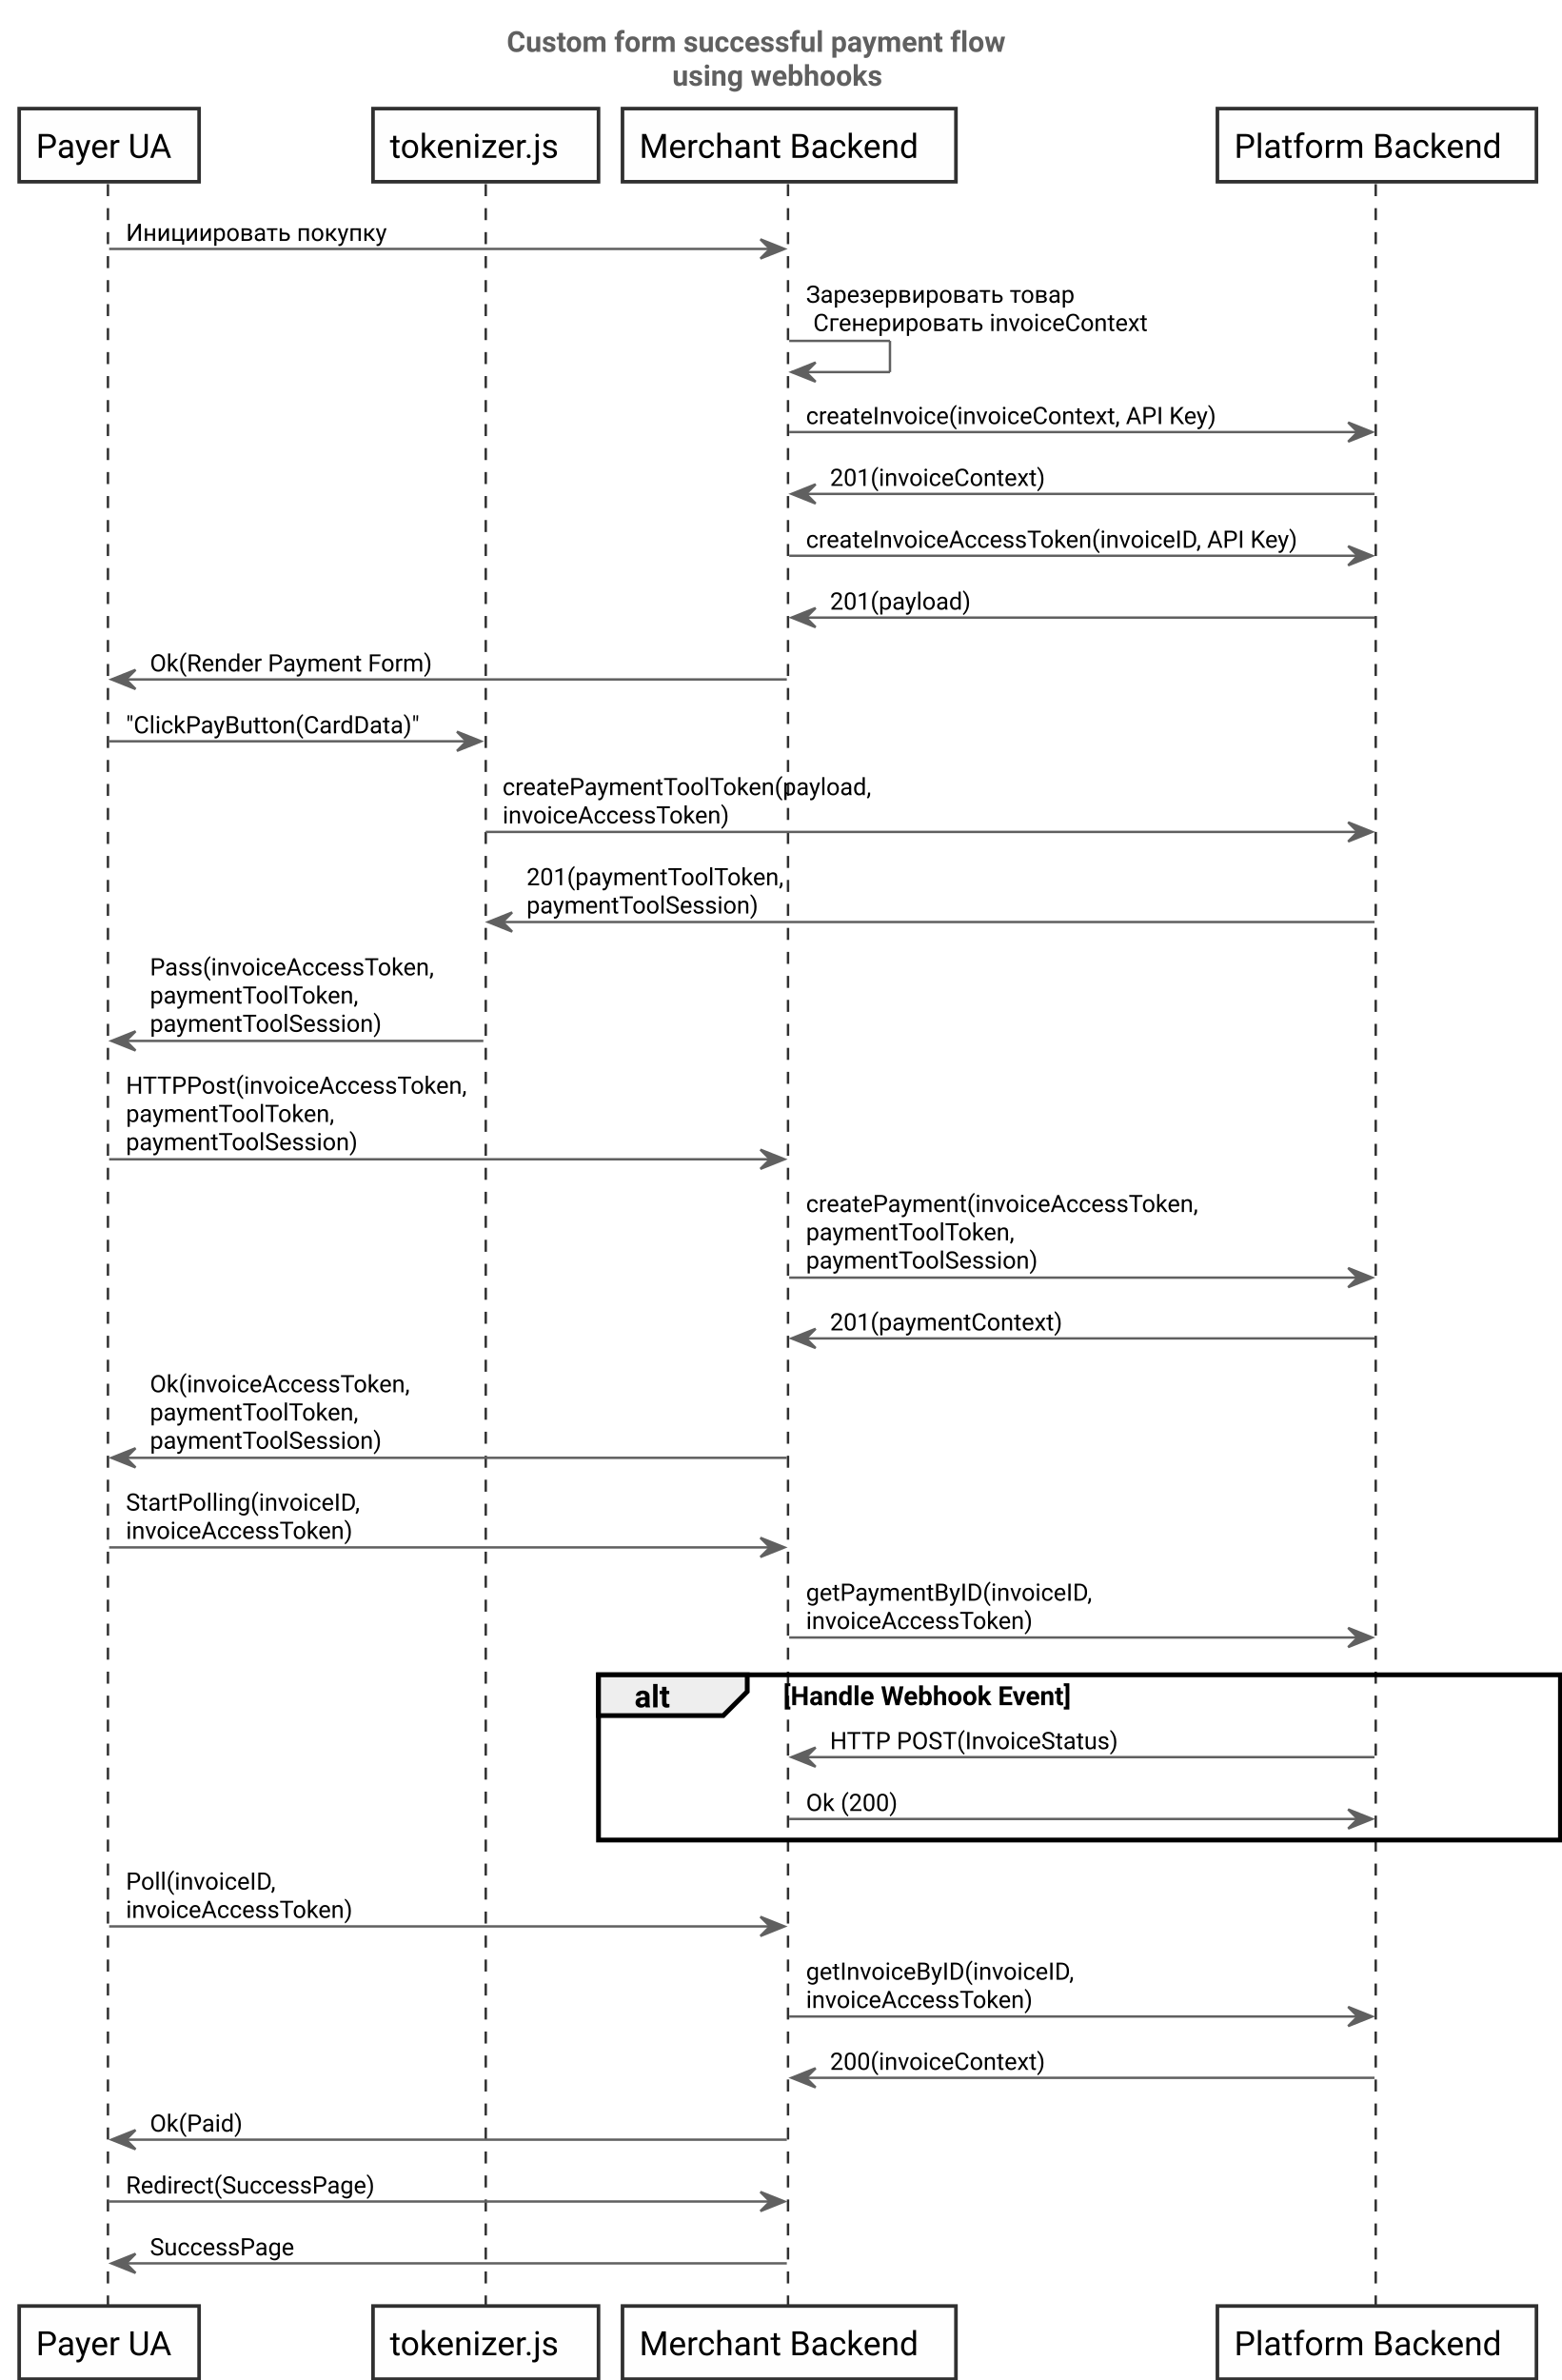
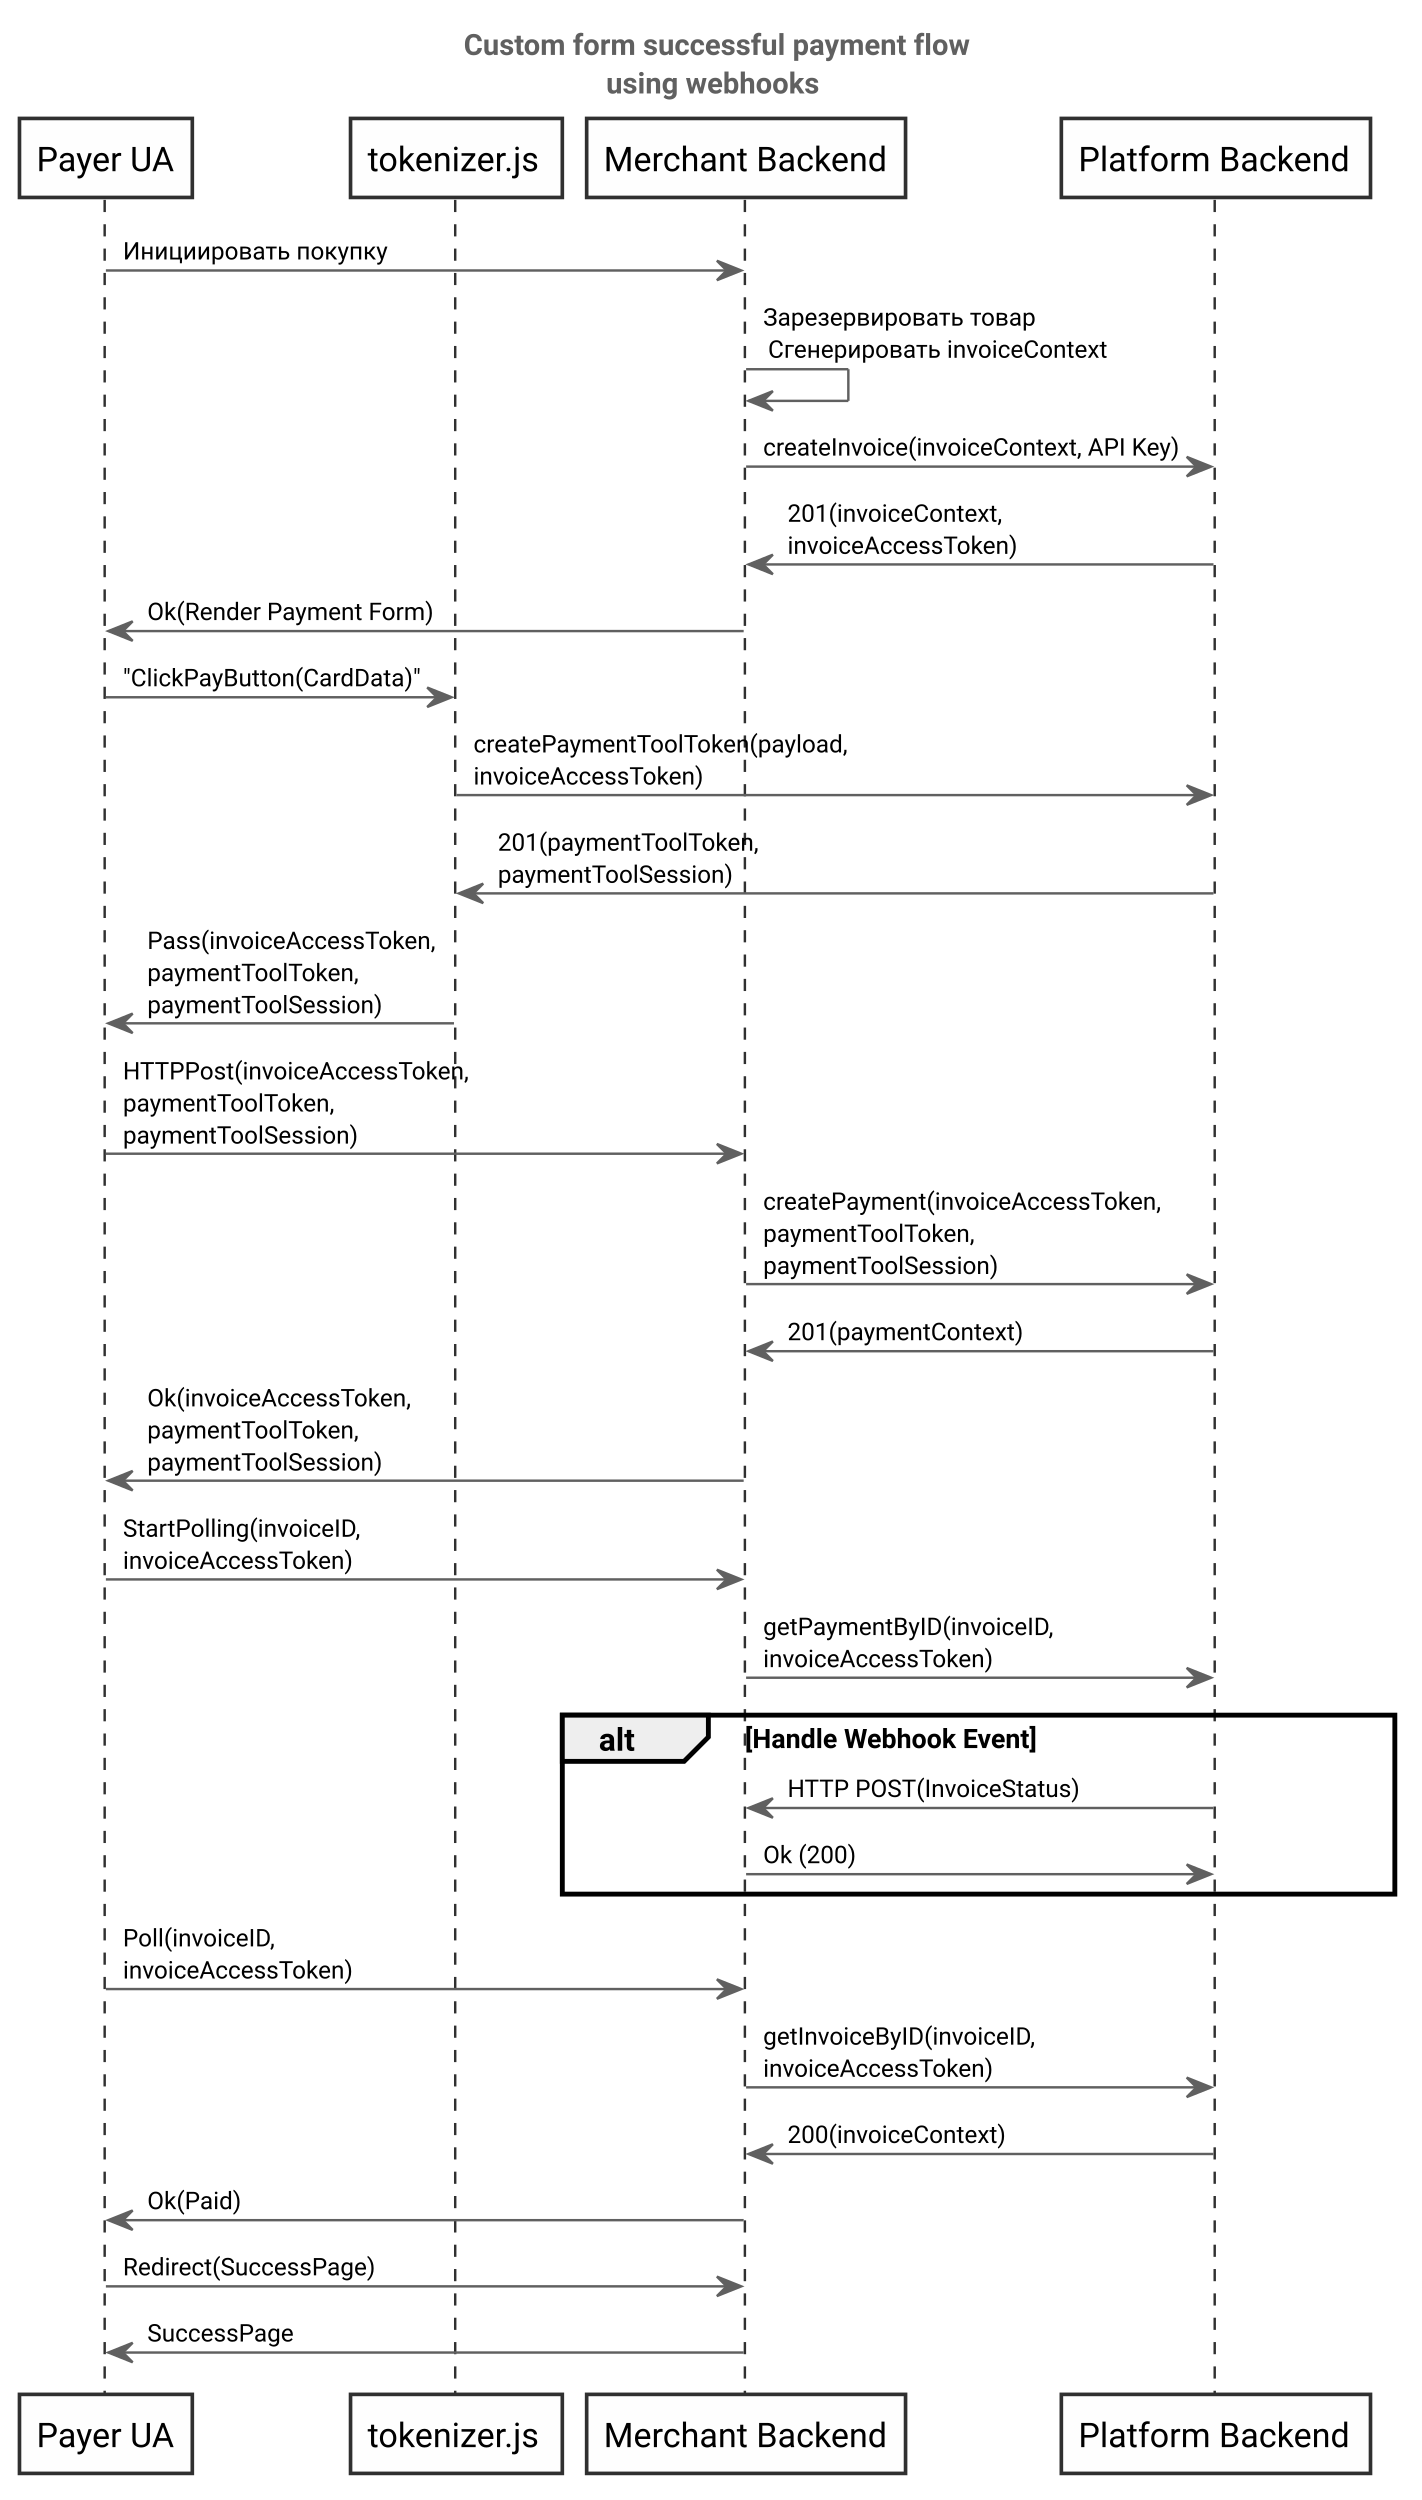
- <svg xmlns="http://www.w3.org/2000/svg" contentScriptType="application/ecmascript" contentStyleType="text/css" height="992px" preserveAspectRatio="none" style="width:651px;height:992px;" version="1.1" viewBox="0 0 651 992" width="651px" zoomAndPan="magnify">
+ <svg xmlns="http://www.w3.org/2000/svg" contentScriptType="application/ecmascript" contentStyleType="text/css" height="1027px" preserveAspectRatio="none" style="width:584px;height:1027px;" version="1.1" viewBox="0 0 584 1027" width="584px" zoomAndPan="magnify">
  <defs />
  <g>
    <style type="text/css">
@font-face {
  font-family: 'Roboto';
  font-style: normal;
  font-weight: 400;
  src: local('Roboto'), local('Roboto-Regular'), url(https://fonts.gstatic.com/s/roboto/v15/zN7GBFwfMP4uA6AR0HCoLQ.ttf) format('truetype');
}
@font-face {
  font-family: 'Roboto';
  font-style: normal;
  font-weight: 700;
  src: local('Roboto Bold'), local('Roboto-Bold'), url(https://fonts.gstatic.com/s/roboto/v15/d-6IYplOFocCacKzxwXSOKCWcynf_cDxXwCLxiixG1c.ttf) format('truetype');
}
@font-face {
  font-family: 'Roboto';
  font-style: italic;
  font-weight: 400;
  src: local('Roboto Italic'), local('Roboto-Italic'), url(https://fonts.gstatic.com/s/roboto/v15/W4wDsBUluyw0tK3tykhXEfesZW2xOQ-xsNqO47m55DA.ttf) format('truetype');
}
@font-face {
  font-family: 'Roboto';
  font-style: italic;
  font-weight: 700;
  src: local('Roboto Bold Italic'), local('Roboto-BoldItalic'), url(https://fonts.gstatic.com/s/roboto/v15/t6Nd4cfPRhZP44Q5QAjcC50EAVxt0G0biEntp43Qt6E.ttf) format('truetype');
}
</style>
-     <text fill="#606060" font-family="Roboto" font-size="12" font-weight="bold" lengthAdjust="spacingAndGlyphs" textLength="241" x="211.25" y="21.602">Custom form successful payment flow</text>
-     <text fill="#606060" font-family="Roboto" font-size="12" font-weight="bold" lengthAdjust="spacingAndGlyphs" textLength="103" x="280.25" y="35.734">using webhooks</text>
-     <line style="stroke: #303030; stroke-width: 1.0; stroke-dasharray: 5.0,5.0;" x1="45" x2="45" y1="76.754" y2="962.158" />
-     <line style="stroke: #303030; stroke-width: 1.0; stroke-dasharray: 5.0,5.0;" x1="202.5" x2="202.5" y1="76.754" y2="962.158" />
-     <line style="stroke: #303030; stroke-width: 1.0; stroke-dasharray: 5.0,5.0;" x1="328.5" x2="328.5" y1="76.754" y2="962.158" />
-     <line style="stroke: #303030; stroke-width: 1.0; stroke-dasharray: 5.0,5.0;" x1="573.5" x2="573.5" y1="76.754" y2="962.158" />
-     <rect fill="#FEFEFE" height="30.488" style="stroke: #303030; stroke-width: 1.5;" width="75" x="8" y="45.266" />
-     <text fill="#000000" font-family="Roboto" font-size="14" lengthAdjust="spacingAndGlyphs" textLength="61" x="15" y="65.801">Payer UA</text>
-     <rect fill="#FEFEFE" height="30.488" style="stroke: #303030; stroke-width: 1.5;" width="75" x="8" y="961.158" />
-     <text fill="#000000" font-family="Roboto" font-size="14" lengthAdjust="spacingAndGlyphs" textLength="61" x="15" y="981.693">Payer UA</text>
-     <rect fill="#FEFEFE" height="30.488" style="stroke: #303030; stroke-width: 1.5;" width="94" x="155.5" y="45.266" />
-     <text fill="#000000" font-family="Roboto" font-size="14" lengthAdjust="spacingAndGlyphs" textLength="80" x="162.5" y="65.801">tokenizer.js</text>
-     <rect fill="#FEFEFE" height="30.488" style="stroke: #303030; stroke-width: 1.5;" width="94" x="155.5" y="961.158" />
-     <text fill="#000000" font-family="Roboto" font-size="14" lengthAdjust="spacingAndGlyphs" textLength="80" x="162.5" y="981.693">tokenizer.js</text>
-     <rect fill="#FEFEFE" height="30.488" style="stroke: #303030; stroke-width: 1.5;" width="139" x="259.5" y="45.266" />
-     <text fill="#000000" font-family="Roboto" font-size="14" lengthAdjust="spacingAndGlyphs" textLength="125" x="266.5" y="65.801">Merchant Backend</text>
-     <rect fill="#FEFEFE" height="30.488" style="stroke: #303030; stroke-width: 1.5;" width="139" x="259.5" y="961.158" />
-     <text fill="#000000" font-family="Roboto" font-size="14" lengthAdjust="spacingAndGlyphs" textLength="125" x="266.5" y="981.693">Merchant Backend</text>
-     <rect fill="#FEFEFE" height="30.488" style="stroke: #303030; stroke-width: 1.5;" width="133" x="507.5" y="45.266" />
-     <text fill="#000000" font-family="Roboto" font-size="14" lengthAdjust="spacingAndGlyphs" textLength="119" x="514.5" y="65.801">Platform Backend</text>
-     <rect fill="#FEFEFE" height="30.488" style="stroke: #303030; stroke-width: 1.5;" width="133" x="507.5" y="961.158" />
-     <text fill="#000000" font-family="Roboto" font-size="14" lengthAdjust="spacingAndGlyphs" textLength="119" x="514.5" y="981.693">Platform Backend</text>
-     <polygon fill="#606060" points="317,99.754,327,103.754,317,107.754,321,103.754" style="stroke: #606060; stroke-width: 1.0;" />
-     <line style="stroke: #606060; stroke-width: 1.0;" x1="45.5" x2="323" y1="103.754" y2="103.754" />
-     <text fill="#000000" font-family="Roboto" font-size="10" lengthAdjust="spacingAndGlyphs" textLength="114" x="52.5" y="100.422">Инициировать покупку</text>
-     <line style="stroke: #606060; stroke-width: 1.0;" x1="329" x2="371" y1="142.086" y2="142.086" />
-     <line style="stroke: #606060; stroke-width: 1.0;" x1="371" x2="371" y1="142.086" y2="155.086" />
-     <line style="stroke: #606060; stroke-width: 1.0;" x1="330" x2="371" y1="155.086" y2="155.086" />
-     <polygon fill="#606060" points="340,151.086,330,155.086,340,159.086,336,155.086" style="stroke: #606060; stroke-width: 1.0;" />
-     <text fill="#000000" font-family="Roboto" font-size="10" lengthAdjust="spacingAndGlyphs" textLength="115" x="336" y="126.199">Зарезервировать товар</text>
-     <text fill="#000000" font-family="Roboto" font-size="10" lengthAdjust="spacingAndGlyphs" textLength="151" x="339" y="137.977">Сгенерировать invoiceContext</text>
-     <polygon fill="#606060" points="562,176.086,572,180.086,562,184.086,566,180.086" style="stroke: #606060; stroke-width: 1.0;" />
-     <line style="stroke: #606060; stroke-width: 1.0;" x1="329" x2="568" y1="180.086" y2="180.086" />
-     <text fill="#000000" font-family="Roboto" font-size="10" lengthAdjust="spacingAndGlyphs" textLength="187" x="336" y="176.754">createInvoice(invoiceContext, API Key)</text>
-     <polygon fill="#606060" points="340,201.863,330,205.863,340,209.863,336,205.863" style="stroke: #606060; stroke-width: 1.0;" />
-     <line style="stroke: #606060; stroke-width: 1.0;" x1="334" x2="573" y1="205.863" y2="205.863" />
-     <text fill="#000000" font-family="Roboto" font-size="10" lengthAdjust="spacingAndGlyphs" textLength="97" x="346" y="202.531">201(invoiceContext)</text>
-     <polygon fill="#606060" points="562,227.641,572,231.641,562,235.641,566,231.641" style="stroke: #606060; stroke-width: 1.0;" />
-     <line style="stroke: #606060; stroke-width: 1.0;" x1="329" x2="568" y1="231.641" y2="231.641" />
-     <text fill="#000000" font-family="Roboto" font-size="10" lengthAdjust="spacingAndGlyphs" textLength="221" x="336" y="228.309">createInvoiceAccessToken(invoiceID, API Key)</text>
-     <polygon fill="#606060" points="340,253.418,330,257.418,340,261.418,336,257.418" style="stroke: #606060; stroke-width: 1.0;" />
-     <line style="stroke: #606060; stroke-width: 1.0;" x1="334" x2="573" y1="257.418" y2="257.418" />
-     <text fill="#000000" font-family="Roboto" font-size="10" lengthAdjust="spacingAndGlyphs" textLength="62" x="346" y="254.086">201(payload)</text>
-     <polygon fill="#606060" points="56.5,279.195,46.5,283.195,56.5,287.195,52.5,283.195" style="stroke: #606060; stroke-width: 1.0;" />
-     <line style="stroke: #606060; stroke-width: 1.0;" x1="50.5" x2="328" y1="283.195" y2="283.195" />
-     <text fill="#000000" font-family="Roboto" font-size="10" lengthAdjust="spacingAndGlyphs" textLength="126" x="62.5" y="279.863">Ok(Render Payment Form)</text>
-     <polygon fill="#606060" points="190.5,304.973,200.5,308.973,190.5,312.973,194.5,308.973" style="stroke: #606060; stroke-width: 1.0;" />
-     <line style="stroke: #606060; stroke-width: 1.0;" x1="45.5" x2="196.5" y1="308.973" y2="308.973" />
-     <text fill="#000000" font-family="Roboto" font-size="10" lengthAdjust="spacingAndGlyphs" textLength="133" x="52.5" y="305.641">"ClickPayButton(CardData)"</text>
-     <polygon fill="#606060" points="562,342.75,572,346.75,562,350.75,566,346.75" style="stroke: #606060; stroke-width: 1.0;" />
-     <line style="stroke: #606060; stroke-width: 1.0;" x1="202.5" x2="568" y1="346.75" y2="346.75" />
-     <text fill="#000000" font-family="Roboto" font-size="10" lengthAdjust="spacingAndGlyphs" textLength="168" x="209.5" y="331.418">createPaymentToolToken(payload,</text>
-     <text fill="#000000" font-family="Roboto" font-size="10" lengthAdjust="spacingAndGlyphs" textLength="100" x="209.5" y="343.195">invoiceAccessToken)</text>
-     <polygon fill="#606060" points="213.5,380.305,203.5,384.305,213.5,388.305,209.5,384.305" style="stroke: #606060; stroke-width: 1.0;" />
-     <line style="stroke: #606060; stroke-width: 1.0;" x1="207.5" x2="573" y1="384.305" y2="384.305" />
-     <text fill="#000000" font-family="Roboto" font-size="10" lengthAdjust="spacingAndGlyphs" textLength="117" x="219.5" y="368.973">201(paymentToolToken,</text>
-     <text fill="#000000" font-family="Roboto" font-size="10" lengthAdjust="spacingAndGlyphs" textLength="102" x="219.5" y="380.75">paymentToolSession)</text>
-     <polygon fill="#606060" points="56.5,429.859,46.5,433.859,56.5,437.859,52.5,433.859" style="stroke: #606060; stroke-width: 1.0;" />
-     <line style="stroke: #606060; stroke-width: 1.0;" x1="50.5" x2="201.5" y1="433.859" y2="433.859" />
-     <text fill="#000000" font-family="Roboto" font-size="10" lengthAdjust="spacingAndGlyphs" textLength="125" x="62.5" y="406.527">Pass(invoiceAccessToken,</text>
-     <text fill="#000000" font-family="Roboto" font-size="10" lengthAdjust="spacingAndGlyphs" textLength="96" x="62.5" y="418.305">paymentToolToken,</text>
-     <text fill="#000000" font-family="Roboto" font-size="10" lengthAdjust="spacingAndGlyphs" textLength="102" x="62.5" y="430.082">paymentToolSession)</text>
-     <polygon fill="#606060" points="317,479.191,327,483.191,317,487.191,321,483.191" style="stroke: #606060; stroke-width: 1.0;" />
-     <line style="stroke: #606060; stroke-width: 1.0;" x1="45.5" x2="323" y1="483.191" y2="483.191" />
-     <text fill="#000000" font-family="Roboto" font-size="10" lengthAdjust="spacingAndGlyphs" textLength="149" x="52.5" y="455.859">HTTPPost(invoiceAccessToken,</text>
-     <text fill="#000000" font-family="Roboto" font-size="10" lengthAdjust="spacingAndGlyphs" textLength="96" x="52.5" y="467.637">paymentToolToken,</text>
-     <text fill="#000000" font-family="Roboto" font-size="10" lengthAdjust="spacingAndGlyphs" textLength="102" x="52.5" y="479.414">paymentToolSession)</text>
-     <polygon fill="#606060" points="562,528.523,572,532.523,562,536.523,566,532.523" style="stroke: #606060; stroke-width: 1.0;" />
-     <line style="stroke: #606060; stroke-width: 1.0;" x1="329" x2="568" y1="532.523" y2="532.523" />
-     <text fill="#000000" font-family="Roboto" font-size="10" lengthAdjust="spacingAndGlyphs" textLength="176" x="336" y="505.191">createPayment(invoiceAccessToken,</text>
-     <text fill="#000000" font-family="Roboto" font-size="10" lengthAdjust="spacingAndGlyphs" textLength="96" x="336" y="516.969">paymentToolToken,</text>
-     <text fill="#000000" font-family="Roboto" font-size="10" lengthAdjust="spacingAndGlyphs" textLength="102" x="336" y="528.746">paymentToolSession)</text>
-     <polygon fill="#606060" points="340,553.856,330,557.856,340,561.856,336,557.856" style="stroke: #606060; stroke-width: 1.0;" />
-     <line style="stroke: #606060; stroke-width: 1.0;" x1="334" x2="573" y1="557.856" y2="557.856" />
-     <text fill="#000000" font-family="Roboto" font-size="10" lengthAdjust="spacingAndGlyphs" textLength="105" x="346" y="554.523">201(paymentContext)</text>
-     <polygon fill="#606060" points="56.5,603.633,46.5,607.633,56.5,611.633,52.5,607.633" style="stroke: #606060; stroke-width: 1.0;" />
-     <line style="stroke: #606060; stroke-width: 1.0;" x1="50.5" x2="328" y1="607.633" y2="607.633" />
-     <text fill="#000000" font-family="Roboto" font-size="10" lengthAdjust="spacingAndGlyphs" textLength="117" x="62.5" y="580.301">Ok(invoiceAccessToken,</text>
-     <text fill="#000000" font-family="Roboto" font-size="10" lengthAdjust="spacingAndGlyphs" textLength="96" x="62.5" y="592.078">paymentToolToken,</text>
-     <text fill="#000000" font-family="Roboto" font-size="10" lengthAdjust="spacingAndGlyphs" textLength="102" x="62.5" y="603.856">paymentToolSession)</text>
-     <polygon fill="#606060" points="317,640.965,327,644.965,317,648.965,321,644.965" style="stroke: #606060; stroke-width: 1.0;" />
-     <line style="stroke: #606060; stroke-width: 1.0;" x1="45.5" x2="323" y1="644.965" y2="644.965" />
-     <text fill="#000000" font-family="Roboto" font-size="10" lengthAdjust="spacingAndGlyphs" textLength="106" x="52.5" y="629.633">StartPolling(invoiceID,</text>
-     <text fill="#000000" font-family="Roboto" font-size="10" lengthAdjust="spacingAndGlyphs" textLength="100" x="52.5" y="641.41">invoiceAccessToken)</text>
-     <polygon fill="#606060" points="562,678.519,572,682.519,562,686.519,566,682.519" style="stroke: #606060; stroke-width: 1.0;" />
-     <line style="stroke: #606060; stroke-width: 1.0;" x1="329" x2="568" y1="682.519" y2="682.519" />
-     <text fill="#000000" font-family="Roboto" font-size="10" lengthAdjust="spacingAndGlyphs" textLength="129" x="336" y="667.188">getPaymentByID(invoiceID,</text>
-     <text fill="#000000" font-family="Roboto" font-size="10" lengthAdjust="spacingAndGlyphs" textLength="100" x="336" y="678.965">invoiceAccessToken)</text>
-     <rect fill="none" height="68.865" style="stroke: #000000; stroke-width: 2.0;" width="401" x="249.5" y="698.074" />
-     <polygon fill="#EEEEEE" points="249.5,698.074,311.5,698.074,311.5,705.074,301.5,715.074,249.5,715.074,249.5,698.074" style="stroke: #000000; stroke-width: 2.0;" />
-     <text fill="#000000" font-family="Roboto" font-size="13" font-weight="bold" lengthAdjust="spacingAndGlyphs" textLength="17" x="264.5" y="711.643">alt</text>
-     <text fill="#000000" font-family="Roboto" font-size="11" font-weight="bold" lengthAdjust="spacingAndGlyphs" textLength="137" x="326.5" y="710.709">[Handle Webhook Event]</text>
-     <polygon fill="#606060" points="340,728.385,330,732.385,340,736.385,336,732.385" style="stroke: #606060; stroke-width: 1.0;" />
-     <line style="stroke: #606060; stroke-width: 1.0;" x1="334" x2="573" y1="732.385" y2="732.385" />
-     <text fill="#000000" font-family="Roboto" font-size="10" lengthAdjust="spacingAndGlyphs" textLength="123" x="346" y="729.053">HTTP POST(InvoiceStatus)</text>
-     <polygon fill="#606060" points="562,754.162,572,758.162,562,762.162,566,758.162" style="stroke: #606060; stroke-width: 1.0;" />
-     <line style="stroke: #606060; stroke-width: 1.0;" x1="329" x2="568" y1="758.162" y2="758.162" />
-     <text fill="#000000" font-family="Roboto" font-size="10" lengthAdjust="spacingAndGlyphs" textLength="41" x="336" y="754.83">Ok (200)</text>
-     <polygon fill="#606060" points="317,798.939,327,802.939,317,806.939,321,802.939" style="stroke: #606060; stroke-width: 1.0;" />
-     <line style="stroke: #606060; stroke-width: 1.0;" x1="45.5" x2="323" y1="802.939" y2="802.939" />
-     <text fill="#000000" font-family="Roboto" font-size="10" lengthAdjust="spacingAndGlyphs" textLength="68" x="52.5" y="787.607">Poll(invoiceID,</text>
-     <text fill="#000000" font-family="Roboto" font-size="10" lengthAdjust="spacingAndGlyphs" textLength="100" x="52.5" y="799.385">invoiceAccessToken)</text>
-     <polygon fill="#606060" points="562,836.494,572,840.494,562,844.494,566,840.494" style="stroke: #606060; stroke-width: 1.0;" />
-     <line style="stroke: #606060; stroke-width: 1.0;" x1="329" x2="568" y1="840.494" y2="840.494" />
-     <text fill="#000000" font-family="Roboto" font-size="10" lengthAdjust="spacingAndGlyphs" textLength="121" x="336" y="825.162">getInvoiceByID(invoiceID,</text>
-     <text fill="#000000" font-family="Roboto" font-size="10" lengthAdjust="spacingAndGlyphs" textLength="100" x="336" y="836.939">invoiceAccessToken)</text>
-     <polygon fill="#606060" points="340,862.049,330,866.049,340,870.049,336,866.049" style="stroke: #606060; stroke-width: 1.0;" />
-     <line style="stroke: #606060; stroke-width: 1.0;" x1="334" x2="573" y1="866.049" y2="866.049" />
-     <text fill="#000000" font-family="Roboto" font-size="10" lengthAdjust="spacingAndGlyphs" textLength="97" x="346" y="862.717">200(invoiceContext)</text>
-     <polygon fill="#606060" points="56.5,887.826,46.5,891.826,56.5,895.826,52.5,891.826" style="stroke: #606060; stroke-width: 1.0;" />
-     <line style="stroke: #606060; stroke-width: 1.0;" x1="50.5" x2="328" y1="891.826" y2="891.826" />
-     <text fill="#000000" font-family="Roboto" font-size="10" lengthAdjust="spacingAndGlyphs" textLength="41" x="62.5" y="888.494">Ok(Paid)</text>
-     <polygon fill="#606060" points="317,913.604,327,917.604,317,921.604,321,917.604" style="stroke: #606060; stroke-width: 1.0;" />
-     <line style="stroke: #606060; stroke-width: 1.0;" x1="45.5" x2="323" y1="917.604" y2="917.604" />
-     <text fill="#000000" font-family="Roboto" font-size="10" lengthAdjust="spacingAndGlyphs" textLength="107" x="52.5" y="914.271">Redirect(SuccessPage)</text>
-     <polygon fill="#606060" points="56.5,939.381,46.5,943.381,56.5,947.381,52.5,943.381" style="stroke: #606060; stroke-width: 1.0;" />
-     <line style="stroke: #606060; stroke-width: 1.0;" x1="50.5" x2="328" y1="943.381" y2="943.381" />
-     <text fill="#000000" font-family="Roboto" font-size="10" lengthAdjust="spacingAndGlyphs" textLength="61" x="62.5" y="940.049">SuccessPage</text>
+     <text fill="#606060" font-family="Roboto" font-size="12" font-weight="bold" lengthAdjust="spacingAndGlyphs" textLength="205" x="190.5" y="22.574">Custom form successful payment flow</text>
+     <text fill="#606060" font-family="Roboto" font-size="12" font-weight="bold" lengthAdjust="spacingAndGlyphs" textLength="88" x="249" y="38.4">using webhooks</text>
+     <line style="stroke: #303030; stroke-width: 1.0; stroke-dasharray: 5.0,5.0;" x1="43" x2="43" y1="82.116" y2="984.612" />
+     <line style="stroke: #303030; stroke-width: 1.0; stroke-dasharray: 5.0,5.0;" x1="187" x2="187" y1="82.116" y2="984.612" />
+     <line style="stroke: #303030; stroke-width: 1.0; stroke-dasharray: 5.0,5.0;" x1="306" x2="306" y1="82.116" y2="984.612" />
+     <line style="stroke: #303030; stroke-width: 1.0; stroke-dasharray: 5.0,5.0;" x1="499" x2="499" y1="82.116" y2="984.612" />
+     <rect fill="#FEFEFE" height="32.464" style="stroke: #303030; stroke-width: 1.5;" width="71" x="8" y="48.652" />
+     <text fill="#000000" font-family="Roboto" font-size="14" lengthAdjust="spacingAndGlyphs" textLength="57" x="15" y="70.322">Payer UA</text>
+     <rect fill="#FEFEFE" height="32.464" style="stroke: #303030; stroke-width: 1.5;" width="71" x="8" y="983.612" />
+     <text fill="#000000" font-family="Roboto" font-size="14" lengthAdjust="spacingAndGlyphs" textLength="57" x="15" y="1005.282">Payer UA</text>
+     <rect fill="#FEFEFE" height="32.464" style="stroke: #303030; stroke-width: 1.5;" width="87" x="144" y="48.652" />
+     <text fill="#000000" font-family="Roboto" font-size="14" lengthAdjust="spacingAndGlyphs" textLength="73" x="151" y="70.322">tokenizer.js</text>
+     <rect fill="#FEFEFE" height="32.464" style="stroke: #303030; stroke-width: 1.5;" width="87" x="144" y="983.612" />
+     <text fill="#000000" font-family="Roboto" font-size="14" lengthAdjust="spacingAndGlyphs" textLength="73" x="151" y="1005.282">tokenizer.js</text>
+     <rect fill="#FEFEFE" height="32.464" style="stroke: #303030; stroke-width: 1.5;" width="131" x="241" y="48.652" />
+     <text fill="#000000" font-family="Roboto" font-size="14" lengthAdjust="spacingAndGlyphs" textLength="117" x="248" y="70.322">Merchant Backend</text>
+     <rect fill="#FEFEFE" height="32.464" style="stroke: #303030; stroke-width: 1.5;" width="131" x="241" y="983.612" />
+     <text fill="#000000" font-family="Roboto" font-size="14" lengthAdjust="spacingAndGlyphs" textLength="117" x="248" y="1005.282">Merchant Backend</text>
+     <rect fill="#FEFEFE" height="32.464" style="stroke: #303030; stroke-width: 1.5;" width="127" x="436" y="48.652" />
+     <text fill="#000000" font-family="Roboto" font-size="14" lengthAdjust="spacingAndGlyphs" textLength="113" x="443" y="70.322">Platform Backend</text>
+     <rect fill="#FEFEFE" height="32.464" style="stroke: #303030; stroke-width: 1.5;" width="127" x="436" y="983.612" />
+     <text fill="#000000" font-family="Roboto" font-size="14" lengthAdjust="spacingAndGlyphs" textLength="113" x="443" y="1005.282">Platform Backend</text>
+     <polygon fill="#606060" points="294.5,107.116,304.5,111.116,294.5,115.116,298.5,111.116" style="stroke: #606060; stroke-width: 1.0;" />
+     <line style="stroke: #606060; stroke-width: 1.0;" x1="43.5" x2="300.5" y1="111.116" y2="111.116" />
+     <text fill="#000000" font-family="Roboto" font-size="10" lengthAdjust="spacingAndGlyphs" textLength="110" x="50.5" y="106.595">Инициировать покупку</text>
+     <line style="stroke: #606060; stroke-width: 1.0;" x1="306.5" x2="348.5" y1="151.682" y2="151.682" />
+     <line style="stroke: #606060; stroke-width: 1.0;" x1="348.5" x2="348.5" y1="151.682" y2="164.682" />
+     <line style="stroke: #606060; stroke-width: 1.0;" x1="307.5" x2="348.5" y1="164.682" y2="164.682" />
+     <polygon fill="#606060" points="317.5,160.682,307.5,164.682,317.5,168.682,313.5,164.682" style="stroke: #606060; stroke-width: 1.0;" />
+     <text fill="#000000" font-family="Roboto" font-size="10" lengthAdjust="spacingAndGlyphs" textLength="114" x="313.5" y="133.783">Зарезервировать товар</text>
+     <text fill="#000000" font-family="Roboto" font-size="10" lengthAdjust="spacingAndGlyphs" textLength="140" x="315.5" y="146.972">Сгенерировать invoiceContext</text>
+     <polygon fill="#606060" points="487.5,187.682,497.5,191.682,487.5,195.682,491.5,191.682" style="stroke: #606060; stroke-width: 1.0;" />
+     <line style="stroke: #606060; stroke-width: 1.0;" x1="306.5" x2="493.5" y1="191.682" y2="191.682" />
+     <text fill="#000000" font-family="Roboto" font-size="10" lengthAdjust="spacingAndGlyphs" textLength="169" x="313.5" y="187.16">createInvoice(invoiceContext, API Key)</text>
+     <polygon fill="#606060" points="317.5,227.87,307.5,231.87,317.5,235.87,313.5,231.87" style="stroke: #606060; stroke-width: 1.0;" />
+     <line style="stroke: #606060; stroke-width: 1.0;" x1="311.5" x2="498.5" y1="231.87" y2="231.87" />
+     <text fill="#000000" font-family="Roboto" font-size="10" lengthAdjust="spacingAndGlyphs" textLength="90" x="323.5" y="214.349">201(invoiceContext,</text>
+     <text fill="#000000" font-family="Roboto" font-size="10" lengthAdjust="spacingAndGlyphs" textLength="95" x="323.5" y="227.537">invoiceAccessToken)</text>
+     <polygon fill="#606060" points="54.5,255.247,44.5,259.247,54.5,263.247,50.5,259.247" style="stroke: #606060; stroke-width: 1.0;" />
+     <line style="stroke: #606060; stroke-width: 1.0;" x1="48.5" x2="305.5" y1="259.247" y2="259.247" />
+     <text fill="#000000" font-family="Roboto" font-size="10" lengthAdjust="spacingAndGlyphs" textLength="117" x="60.5" y="254.726">Ok(Render Payment Form)</text>
+     <polygon fill="#606060" points="175.5,282.435,185.5,286.435,175.5,290.435,179.5,286.435" style="stroke: #606060; stroke-width: 1.0;" />
+     <line style="stroke: #606060; stroke-width: 1.0;" x1="43.5" x2="181.5" y1="286.435" y2="286.435" />
+     <text fill="#000000" font-family="Roboto" font-size="10" lengthAdjust="spacingAndGlyphs" textLength="120" x="50.5" y="281.914">"ClickPayButton(CardData)"</text>
+     <polygon fill="#606060" points="487.5,322.624,497.5,326.624,487.5,330.624,491.5,326.624" style="stroke: #606060; stroke-width: 1.0;" />
+     <line style="stroke: #606060; stroke-width: 1.0;" x1="187.5" x2="493.5" y1="326.624" y2="326.624" />
+     <text fill="#000000" font-family="Roboto" font-size="10" lengthAdjust="spacingAndGlyphs" textLength="155" x="194.5" y="309.103">createPaymentToolToken(payload,</text>
+     <text fill="#000000" font-family="Roboto" font-size="10" lengthAdjust="spacingAndGlyphs" textLength="95" x="194.5" y="322.291">invoiceAccessToken)</text>
+     <polygon fill="#606060" points="198.5,363.001,188.5,367.001,198.5,371.001,194.5,367.001" style="stroke: #606060; stroke-width: 1.0;" />
+     <line style="stroke: #606060; stroke-width: 1.0;" x1="192.5" x2="498.5" y1="367.001" y2="367.001" />
+     <text fill="#000000" font-family="Roboto" font-size="10" lengthAdjust="spacingAndGlyphs" textLength="111" x="204.5" y="349.479">201(paymentToolToken,</text>
+     <text fill="#000000" font-family="Roboto" font-size="10" lengthAdjust="spacingAndGlyphs" textLength="99" x="204.5" y="362.668">paymentToolSession)</text>
+     <polygon fill="#606060" points="54.5,416.378,44.5,420.378,54.5,424.378,50.5,420.378" style="stroke: #606060; stroke-width: 1.0;" />
+     <line style="stroke: #606060; stroke-width: 1.0;" x1="48.5" x2="186.5" y1="420.378" y2="420.378" />
+     <text fill="#000000" font-family="Roboto" font-size="10" lengthAdjust="spacingAndGlyphs" textLength="118" x="60.5" y="389.856">Pass(invoiceAccessToken,</text>
+     <text fill="#000000" font-family="Roboto" font-size="10" lengthAdjust="spacingAndGlyphs" textLength="90" x="60.5" y="403.045">paymentToolToken,</text>
+     <text fill="#000000" font-family="Roboto" font-size="10" lengthAdjust="spacingAndGlyphs" textLength="99" x="60.5" y="416.233">paymentToolSession)</text>
+     <polygon fill="#606060" points="294.5,469.943,304.5,473.943,294.5,477.943,298.5,473.943" style="stroke: #606060; stroke-width: 1.0;" />
+     <line style="stroke: #606060; stroke-width: 1.0;" x1="43.5" x2="300.5" y1="473.943" y2="473.943" />
+     <text fill="#000000" font-family="Roboto" font-size="10" lengthAdjust="spacingAndGlyphs" textLength="142" x="50.5" y="443.422">HTTPPost(invoiceAccessToken,</text>
+     <text fill="#000000" font-family="Roboto" font-size="10" lengthAdjust="spacingAndGlyphs" textLength="90" x="50.5" y="456.61">paymentToolToken,</text>
+     <text fill="#000000" font-family="Roboto" font-size="10" lengthAdjust="spacingAndGlyphs" textLength="99" x="50.5" y="469.799">paymentToolSession)</text>
+     <polygon fill="#606060" points="487.5,523.509,497.5,527.509,487.5,531.509,491.5,527.509" style="stroke: #606060; stroke-width: 1.0;" />
+     <line style="stroke: #606060; stroke-width: 1.0;" x1="306.5" x2="493.5" y1="527.509" y2="527.509" />
+     <text fill="#000000" font-family="Roboto" font-size="10" lengthAdjust="spacingAndGlyphs" textLength="162" x="313.5" y="496.987">createPayment(invoiceAccessToken,</text>
+     <text fill="#000000" font-family="Roboto" font-size="10" lengthAdjust="spacingAndGlyphs" textLength="90" x="313.5" y="510.176">paymentToolToken,</text>
+     <text fill="#000000" font-family="Roboto" font-size="10" lengthAdjust="spacingAndGlyphs" textLength="99" x="313.5" y="523.364">paymentToolSession)</text>
+     <polygon fill="#606060" points="317.5,551.074,307.5,555.074,317.5,559.074,313.5,555.074" style="stroke: #606060; stroke-width: 1.0;" />
+     <line style="stroke: #606060; stroke-width: 1.0;" x1="311.5" x2="498.5" y1="555.074" y2="555.074" />
+     <text fill="#000000" font-family="Roboto" font-size="10" lengthAdjust="spacingAndGlyphs" textLength="97" x="323.5" y="550.553">201(paymentContext)</text>
+     <polygon fill="#606060" points="54.5,604.263,44.5,608.263,54.5,612.263,50.5,608.263" style="stroke: #606060; stroke-width: 1.0;" />
+     <line style="stroke: #606060; stroke-width: 1.0;" x1="48.5" x2="305.5" y1="608.263" y2="608.263" />
+     <text fill="#000000" font-family="Roboto" font-size="10" lengthAdjust="spacingAndGlyphs" textLength="109" x="60.5" y="577.741">Ok(invoiceAccessToken,</text>
+     <text fill="#000000" font-family="Roboto" font-size="10" lengthAdjust="spacingAndGlyphs" textLength="90" x="60.5" y="590.93">paymentToolToken,</text>
+     <text fill="#000000" font-family="Roboto" font-size="10" lengthAdjust="spacingAndGlyphs" textLength="99" x="60.5" y="604.118">paymentToolSession)</text>
+     <polygon fill="#606060" points="294.5,644.828,304.5,648.828,294.5,652.828,298.5,648.828" style="stroke: #606060; stroke-width: 1.0;" />
+     <line style="stroke: #606060; stroke-width: 1.0;" x1="43.5" x2="300.5" y1="648.828" y2="648.828" />
+     <text fill="#000000" font-family="Roboto" font-size="10" lengthAdjust="spacingAndGlyphs" textLength="101" x="50.5" y="631.307">StartPolling(invoiceID,</text>
+     <text fill="#000000" font-family="Roboto" font-size="10" lengthAdjust="spacingAndGlyphs" textLength="95" x="50.5" y="644.495">invoiceAccessToken)</text>
+     <polygon fill="#606060" points="487.5,685.205,497.5,689.205,487.5,693.205,491.5,689.205" style="stroke: #606060; stroke-width: 1.0;" />
+     <line style="stroke: #606060; stroke-width: 1.0;" x1="306.5" x2="493.5" y1="689.205" y2="689.205" />
+     <text fill="#000000" font-family="Roboto" font-size="10" lengthAdjust="spacingAndGlyphs" textLength="122" x="313.5" y="671.684">getPaymentByID(invoiceID,</text>
+     <text fill="#000000" font-family="Roboto" font-size="10" lengthAdjust="spacingAndGlyphs" textLength="95" x="313.5" y="684.872">invoiceAccessToken)</text>
+     <rect fill="none" height="73.522" style="stroke: #000000; stroke-width: 2.0;" width="342" x="231" y="704.582" />
+     <polygon fill="#EEEEEE" points="231,704.582,291,704.582,291,713.582,281,723.582,231,723.582,231,704.582" style="stroke: #000000; stroke-width: 2.0;" />
+     <text fill="#000000" font-family="Roboto" font-size="13" font-weight="bold" lengthAdjust="spacingAndGlyphs" textLength="15" x="246" y="719.204">alt</text>
+     <text fill="#000000" font-family="Roboto" font-size="11" font-weight="bold" lengthAdjust="spacingAndGlyphs" textLength="121" x="306" y="718.108">[Handle Webhook Event]</text>
+     <polygon fill="#606060" points="317.5,738.727,307.5,742.727,317.5,746.727,313.5,742.727" style="stroke: #606060; stroke-width: 1.0;" />
+     <line style="stroke: #606060; stroke-width: 1.0;" x1="311.5" x2="498.5" y1="742.727" y2="742.727" />
+     <text fill="#000000" font-family="Roboto" font-size="10" lengthAdjust="spacingAndGlyphs" textLength="119" x="323.5" y="738.206">HTTP POST(InvoiceStatus)</text>
+     <polygon fill="#606060" points="487.5,765.915,497.5,769.915,487.5,773.915,491.5,769.915" style="stroke: #606060; stroke-width: 1.0;" />
+     <line style="stroke: #606060; stroke-width: 1.0;" x1="306.5" x2="493.5" y1="769.915" y2="769.915" />
+     <text fill="#000000" font-family="Roboto" font-size="10" lengthAdjust="spacingAndGlyphs" textLength="38" x="313.5" y="765.394">Ok (200)</text>
+     <polygon fill="#606060" points="294.5,813.104,304.5,817.104,294.5,821.104,298.5,817.104" style="stroke: #606060; stroke-width: 1.0;" />
+     <line style="stroke: #606060; stroke-width: 1.0;" x1="43.5" x2="300.5" y1="817.104" y2="817.104" />
+     <text fill="#000000" font-family="Roboto" font-size="10" lengthAdjust="spacingAndGlyphs" textLength="66" x="50.5" y="799.582">Poll(invoiceID,</text>
+     <text fill="#000000" font-family="Roboto" font-size="10" lengthAdjust="spacingAndGlyphs" textLength="95" x="50.5" y="812.771">invoiceAccessToken)</text>
+     <polygon fill="#606060" points="487.5,853.481,497.5,857.481,487.5,861.481,491.5,857.481" style="stroke: #606060; stroke-width: 1.0;" />
+     <line style="stroke: #606060; stroke-width: 1.0;" x1="306.5" x2="493.5" y1="857.481" y2="857.481" />
+     <text fill="#000000" font-family="Roboto" font-size="10" lengthAdjust="spacingAndGlyphs" textLength="116" x="313.5" y="839.96">getInvoiceByID(invoiceID,</text>
+     <text fill="#000000" font-family="Roboto" font-size="10" lengthAdjust="spacingAndGlyphs" textLength="95" x="313.5" y="853.148">invoiceAccessToken)</text>
+     <polygon fill="#606060" points="317.5,880.858,307.5,884.858,317.5,888.858,313.5,884.858" style="stroke: #606060; stroke-width: 1.0;" />
+     <line style="stroke: #606060; stroke-width: 1.0;" x1="311.5" x2="498.5" y1="884.858" y2="884.858" />
+     <text fill="#000000" font-family="Roboto" font-size="10" lengthAdjust="spacingAndGlyphs" textLength="91" x="323.5" y="880.336">200(invoiceContext)</text>
+     <polygon fill="#606060" points="54.5,908.046,44.5,912.046,54.5,916.046,50.5,912.046" style="stroke: #606060; stroke-width: 1.0;" />
+     <line style="stroke: #606060; stroke-width: 1.0;" x1="48.5" x2="305.5" y1="912.046" y2="912.046" />
+     <text fill="#000000" font-family="Roboto" font-size="10" lengthAdjust="spacingAndGlyphs" textLength="38" x="60.5" y="907.525">Ok(Paid)</text>
+     <polygon fill="#606060" points="294.5,935.235,304.5,939.235,294.5,943.235,298.5,939.235" style="stroke: #606060; stroke-width: 1.0;" />
+     <line style="stroke: #606060; stroke-width: 1.0;" x1="43.5" x2="300.5" y1="939.235" y2="939.235" />
+     <text fill="#000000" font-family="Roboto" font-size="10" lengthAdjust="spacingAndGlyphs" textLength="102" x="50.5" y="934.713">Redirect(SuccessPage)</text>
+     <polygon fill="#606060" points="54.5,962.423,44.5,966.423,54.5,970.423,50.5,966.423" style="stroke: #606060; stroke-width: 1.0;" />
+     <line style="stroke: #606060; stroke-width: 1.0;" x1="48.5" x2="305.5" y1="966.423" y2="966.423" />
+     <text fill="#000000" font-family="Roboto" font-size="10" lengthAdjust="spacingAndGlyphs" textLength="59" x="60.5" y="961.902">SuccessPage</text>
  </g>
</svg>
